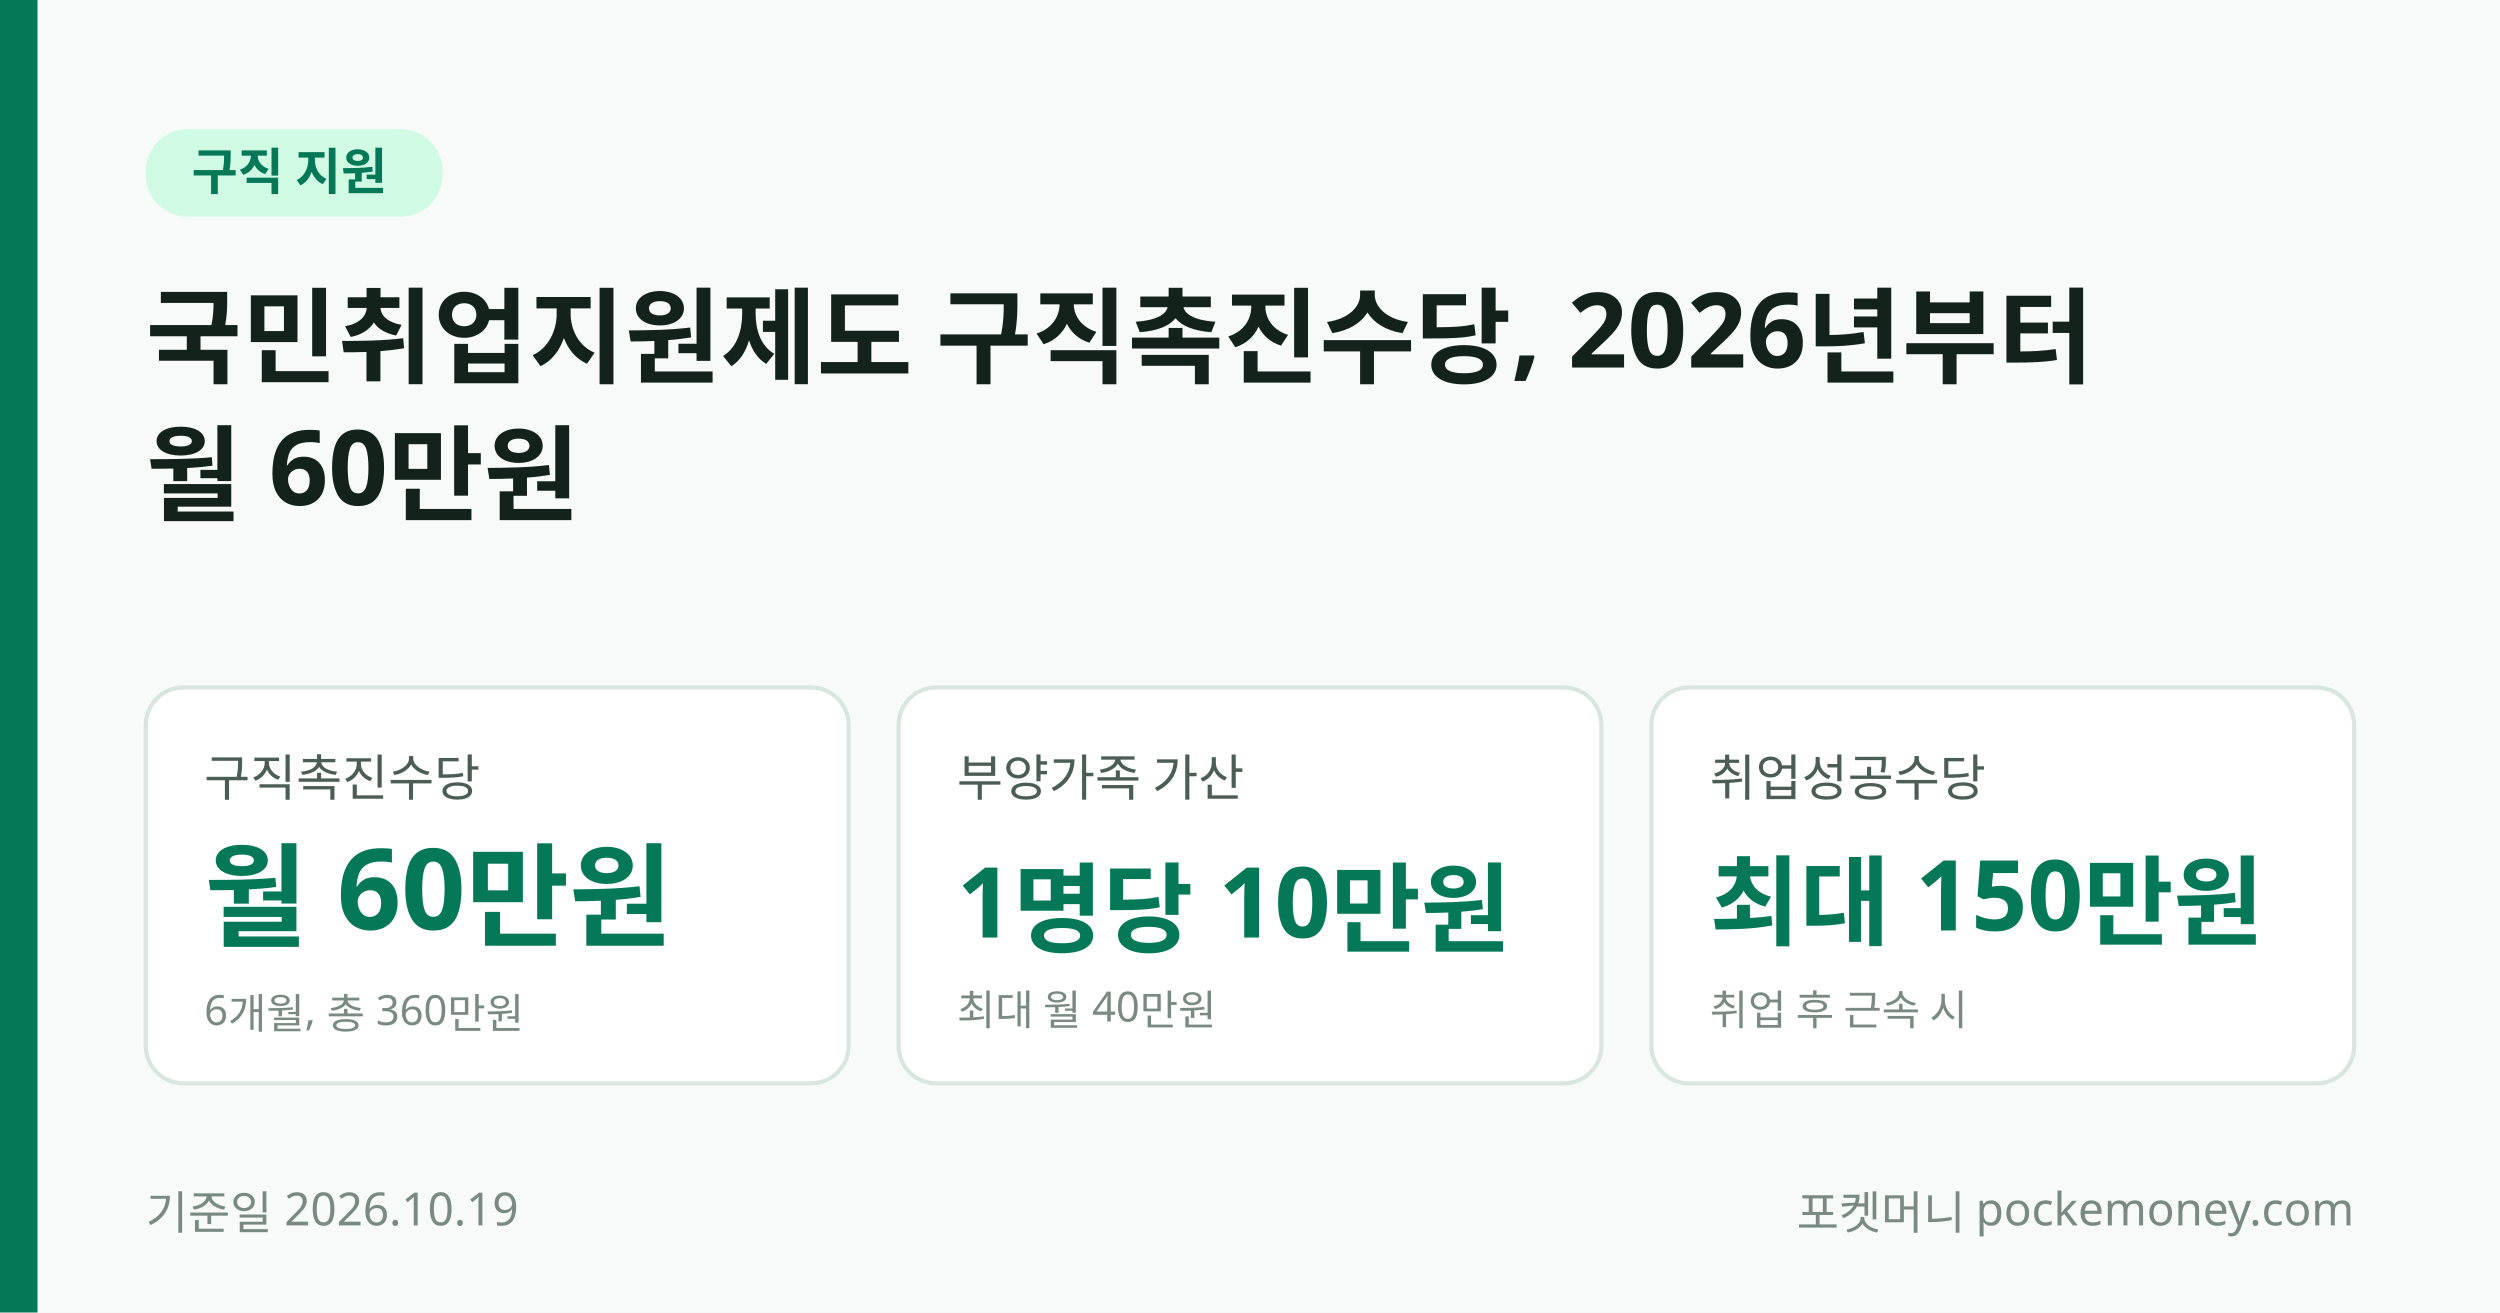
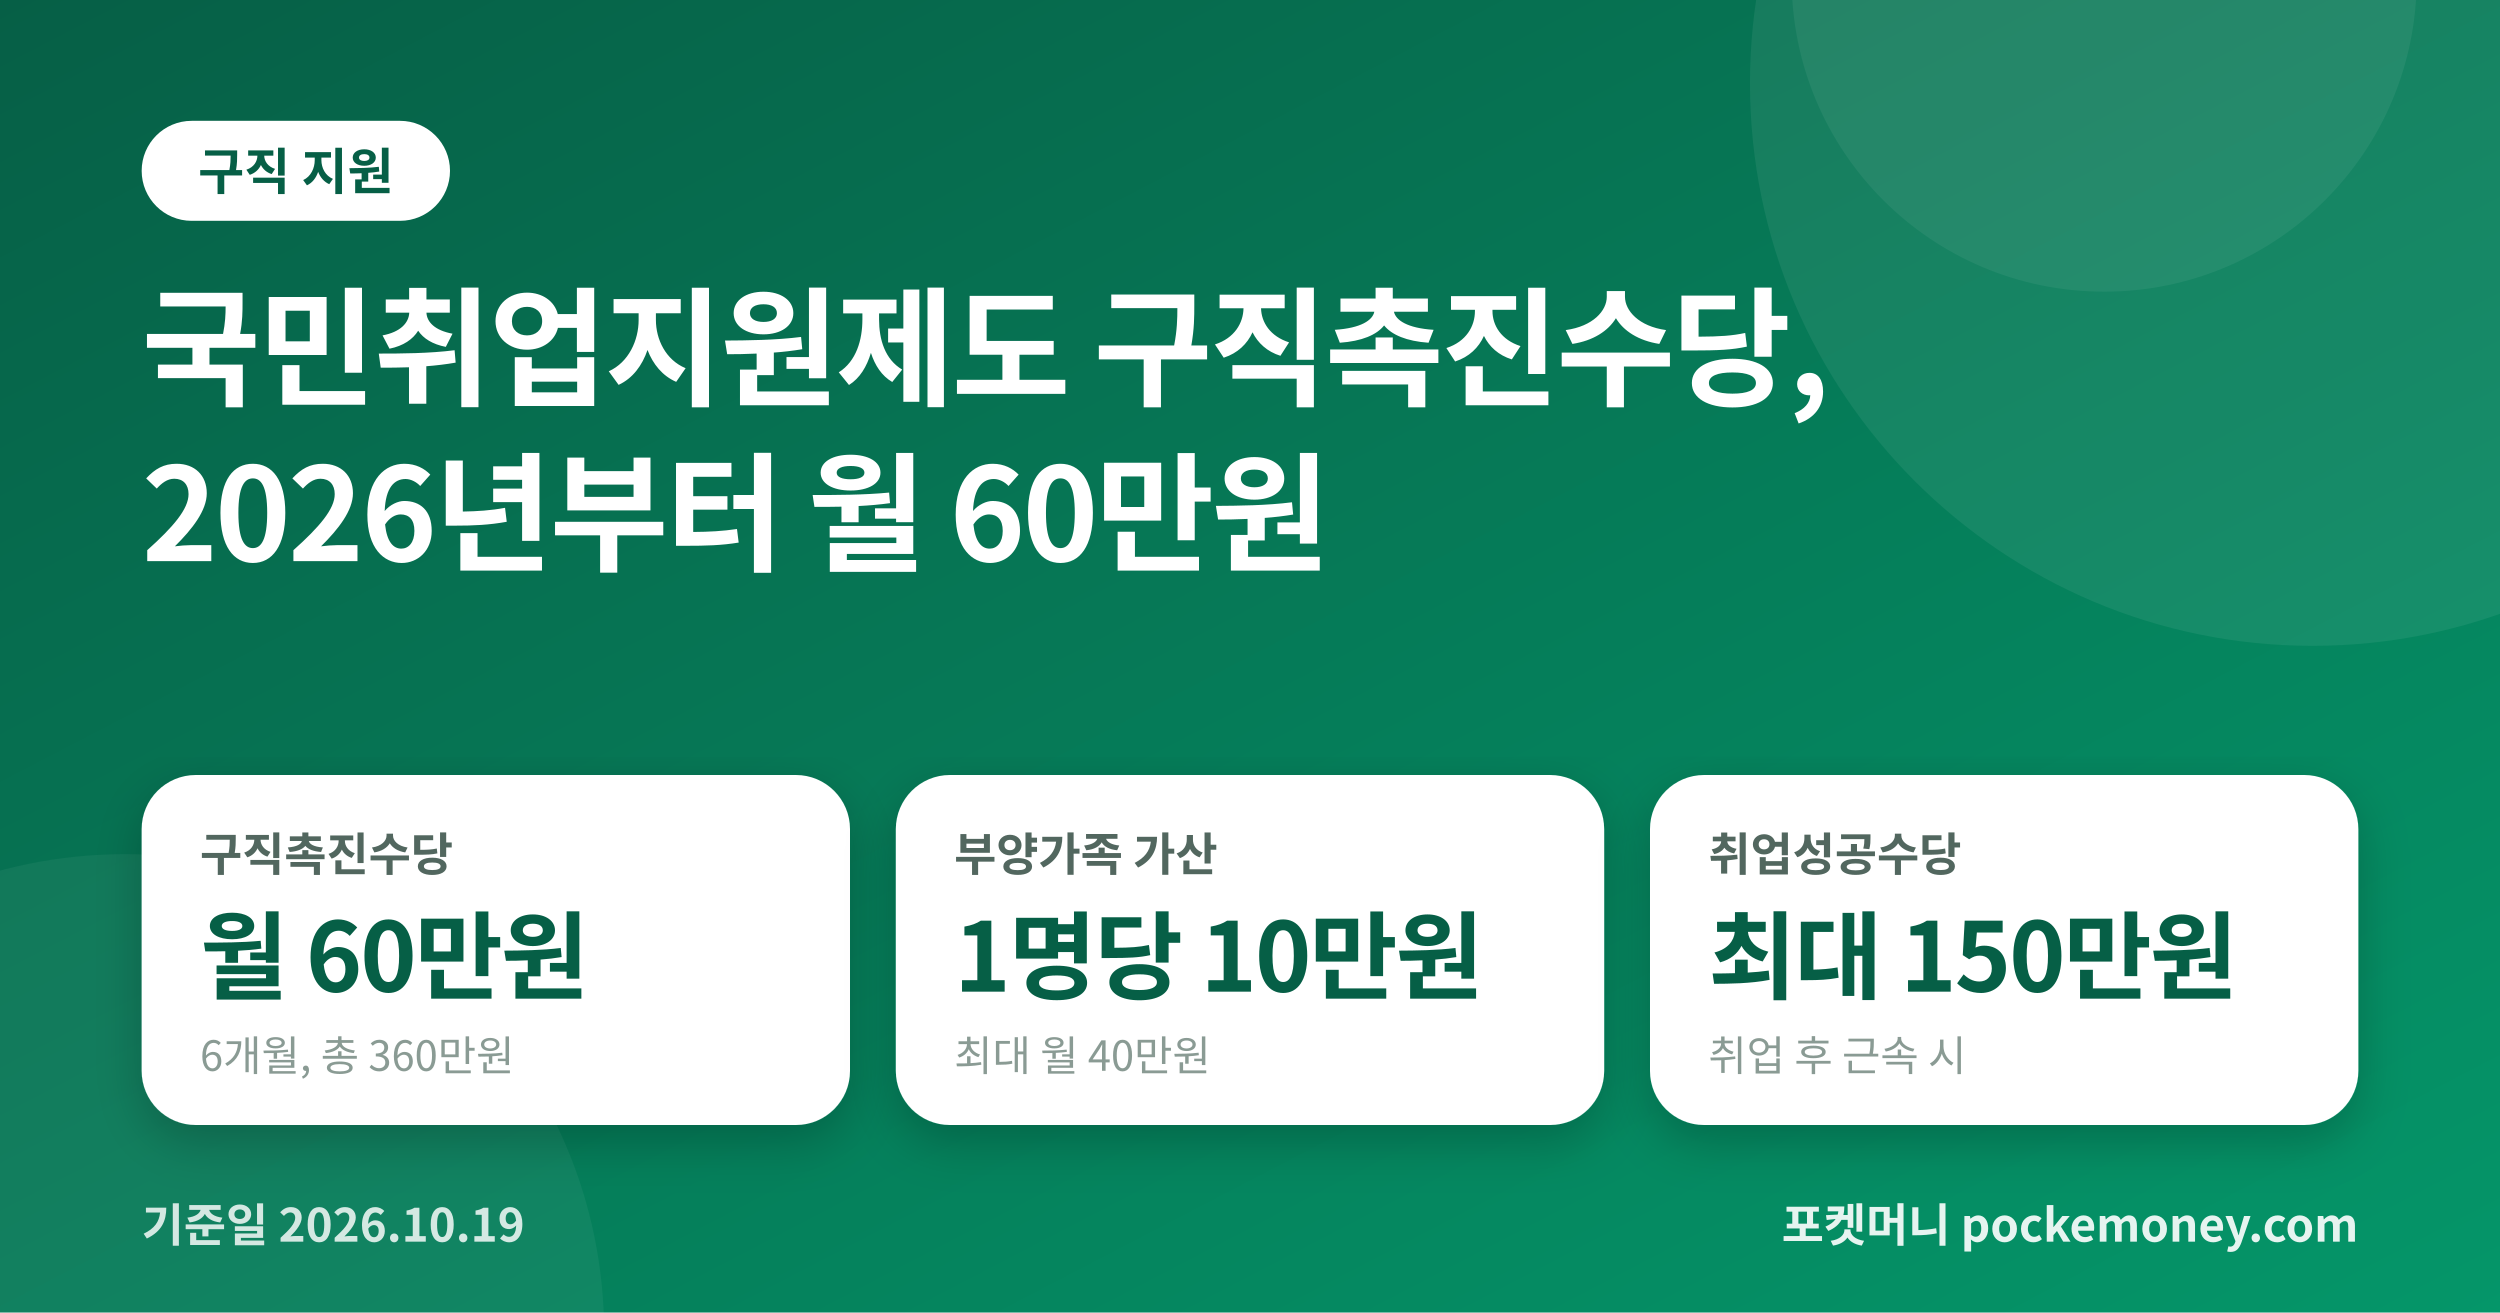
- <svg xmlns="http://www.w3.org/2000/svg" width="1200" height="630" viewBox="0 0 1200 630" role="img" aria-label="국민취업지원제도 구직촉진수당, 2026년부터 월 60만원">
-   <rect width="1200" height="630" fill="#f7faf8" />
-   <rect x="0" y="0" width="1200" height="630" fill="#f7faf8" />
-   <rect x="0" y="0" width="18" height="630" fill="#047857" />
-   <rect x="70" y="62" rx="20" ry="20" width="142.4" height="42" fill="#d1fae5" />
-   <text x="92" y="91" font-family="NanumGothic, 'Noto Sans KR', sans-serif" font-size="24" font-weight="700" fill="#047857" text-anchor="start">구직 지원</text>
-   <text x="70" y="180" font-family="NanumGothic, 'Noto Sans KR', sans-serif" font-size="50" font-weight="700" fill="#13221b" text-anchor="start">국민취업지원제도 구직촉진수당, 2026년부터</text>
-   <text x="70" y="246" font-family="NanumGothic, 'Noto Sans KR', sans-serif" font-size="50" font-weight="700" fill="#13221b" text-anchor="start">월 60만원</text>
-   <rect x="70" y="330" width="337.333" height="190" rx="18" fill="#ffffff" stroke="#d9e5df" stroke-width="2" />
-   <text x="98" y="382" font-family="NanumGothic, 'Noto Sans KR', sans-serif" font-size="24" font-weight="400" fill="#4b5d55" text-anchor="start">구직촉진수당</text>
-   <text x="98" y="450" font-family="NanumGothic, 'Noto Sans KR', sans-serif" font-size="54" font-weight="700" fill="#047857" text-anchor="start">월 60만원</text>
-   <text x="98" y="492" font-family="NanumGothic, 'Noto Sans KR', sans-serif" font-size="20" font-weight="400" fill="#7a8a83" text-anchor="start">6개월, 총 360만원</text>
-   <rect x="431.333" y="330" width="337.333" height="190" rx="18" fill="#ffffff" stroke="#d9e5df" stroke-width="2" />
-   <text x="459.333" y="382" font-family="NanumGothic, 'Noto Sans KR', sans-serif" font-size="24" font-weight="400" fill="#4b5d55" text-anchor="start">부양가족 가산</text>
-   <text x="459.333" y="450" font-family="NanumGothic, 'Noto Sans KR', sans-serif" font-size="47" font-weight="700" fill="#047857" text-anchor="start">1명당 10만원</text>
-   <text x="459.333" y="492" font-family="NanumGothic, 'Noto Sans KR', sans-serif" font-size="20" font-weight="400" fill="#7a8a83" text-anchor="start">최대 월 40만원</text>
-   <rect x="792.667" y="330" width="337.333" height="190" rx="18" fill="#ffffff" stroke="#d9e5df" stroke-width="2" />
-   <text x="820.667" y="382" font-family="NanumGothic, 'Noto Sans KR', sans-serif" font-size="24" font-weight="400" fill="#4b5d55" text-anchor="start">취업성공수당</text>
-   <text x="820.667" y="450" font-family="NanumGothic, 'Noto Sans KR', sans-serif" font-size="47" font-weight="700" fill="#047857" text-anchor="start">최대 150만원</text>
-   <text x="820.667" y="492" font-family="NanumGothic, 'Noto Sans KR', sans-serif" font-size="20" font-weight="400" fill="#7a8a83" text-anchor="start">취업 후 근속 시</text>
-   <text x="70" y="590" font-family="NanumGothic, 'Noto Sans KR', sans-serif" font-size="22" font-weight="400" fill="#7a8a83" text-anchor="start">기준일 2026.10.19</text>
-   <text x="1130" y="590" font-family="NanumGothic, 'Noto Sans KR', sans-serif" font-size="22" font-weight="400" fill="#7a8a83" text-anchor="end">포켓머니 pockemoney.com</text>
+ <svg xmlns="http://www.w3.org/2000/svg" width="1200" height="630" viewBox="0 0 1200 630">
+   <defs>
+     <linearGradient id="g" x1="0" y1="0" x2="1" y2="1">
+       <stop offset="0" stop-color="#065f46" />
+       <stop offset="1" stop-color="#059669" />
+     </linearGradient>
+     <filter id="sh" x="-10%" y="-10%" width="120%" height="140%">
+       <feGaussianBlur in="SourceAlpha" stdDeviation="12" />
+       <feOffset dy="8" />
+       <feComponentTransfer>
+         <feFuncA type="linear" slope="0.22" />
+       </feComponentTransfer>
+       <feMerge>
+         <feMergeNode />
+         <feMergeNode in="SourceGraphic" />
+       </feMerge>
+     </filter>
+   </defs>
+   <rect width="1200" height="630" fill="url(#g)" />
+   <circle cx="1110" cy="40" r="270" fill="#fff" fill-opacity="0.07" />
+   <circle cx="1010" cy="-10" r="150" fill="#fff" fill-opacity="0.06" />
+   <circle cx="60" cy="640" r="230" fill="#fff" fill-opacity="0.05" />
+   <rect x="68" y="58" width="148" height="48" rx="24" fill="#fff" />
+   <text x="142" y="91" font-family="Pretendard, 'Noto Sans CJK KR', sans-serif" font-size="24" font-weight="700" fill="#065f46" text-anchor="middle">구직 지원</text>
+   <text x="68" y="190" font-family="Pretendard, 'Noto Sans CJK KR', sans-serif" font-size="62" font-weight="800" fill="#fff" text-anchor="start" letter-spacing="-1.5">국민취업지원제도 구직촉진수당,</text>
+   <text x="68" y="269.36" font-family="Pretendard, 'Noto Sans CJK KR', sans-serif" font-size="62" font-weight="800" fill="#fff" text-anchor="start" letter-spacing="-1.5">2026년부터 월 60만원</text>
+   <g filter="url(#sh)">
+     <rect x="68" y="372" width="340" height="168" rx="26" fill="#fff" />
+   </g>
+   <text x="96" y="418" font-family="Pretendard, 'Noto Sans CJK KR', sans-serif" font-size="22" font-weight="600" fill="#52675f" text-anchor="start">구직촉진수당</text>
+   <text x="96" y="476" font-family="Pretendard, 'Noto Sans CJK KR', sans-serif" font-size="46" font-weight="800" fill="#065f46" text-anchor="start" letter-spacing="-1">월 60만원</text>
+   <text x="96" y="514" font-family="Pretendard, 'Noto Sans CJK KR', sans-serif" font-size="20" font-weight="500" fill="#8a9b94" text-anchor="start">6개월, 총 360만원</text>
+   <g filter="url(#sh)">
+     <rect x="430" y="372" width="340" height="168" rx="26" fill="#fff" />
+   </g>
+   <text x="458" y="418" font-family="Pretendard, 'Noto Sans CJK KR', sans-serif" font-size="22" font-weight="600" fill="#52675f" text-anchor="start">부양가족 가산</text>
+   <text x="458" y="476" font-family="Pretendard, 'Noto Sans CJK KR', sans-serif" font-size="46" font-weight="800" fill="#065f46" text-anchor="start" letter-spacing="-1">1명당 10만원</text>
+   <text x="458" y="514" font-family="Pretendard, 'Noto Sans CJK KR', sans-serif" font-size="20" font-weight="500" fill="#8a9b94" text-anchor="start">최대 월 40만원</text>
+   <g filter="url(#sh)">
+     <rect x="792" y="372" width="340" height="168" rx="26" fill="#fff" />
+   </g>
+   <text x="820" y="418" font-family="Pretendard, 'Noto Sans CJK KR', sans-serif" font-size="22" font-weight="600" fill="#52675f" text-anchor="start">취업성공수당</text>
+   <text x="820" y="476" font-family="Pretendard, 'Noto Sans CJK KR', sans-serif" font-size="46" font-weight="800" fill="#065f46" text-anchor="start" letter-spacing="-1">최대 150만원</text>
+   <text x="820" y="514" font-family="Pretendard, 'Noto Sans CJK KR', sans-serif" font-size="20" font-weight="500" fill="#8a9b94" text-anchor="start">취업 후 근속 시</text>
+   <text x="68" y="596" font-family="Pretendard, 'Noto Sans CJK KR', sans-serif" font-size="22" font-weight="600" fill="#fff" text-anchor="start" fill-opacity="0.82">기준일 2026.10.19</text>
+   <text x="1132" y="596" font-family="Pretendard, 'Noto Sans CJK KR', sans-serif" font-size="22" font-weight="700" fill="#fff" text-anchor="end" fill-opacity="0.9">포켓머니 pockemoney.com</text>
</svg>
